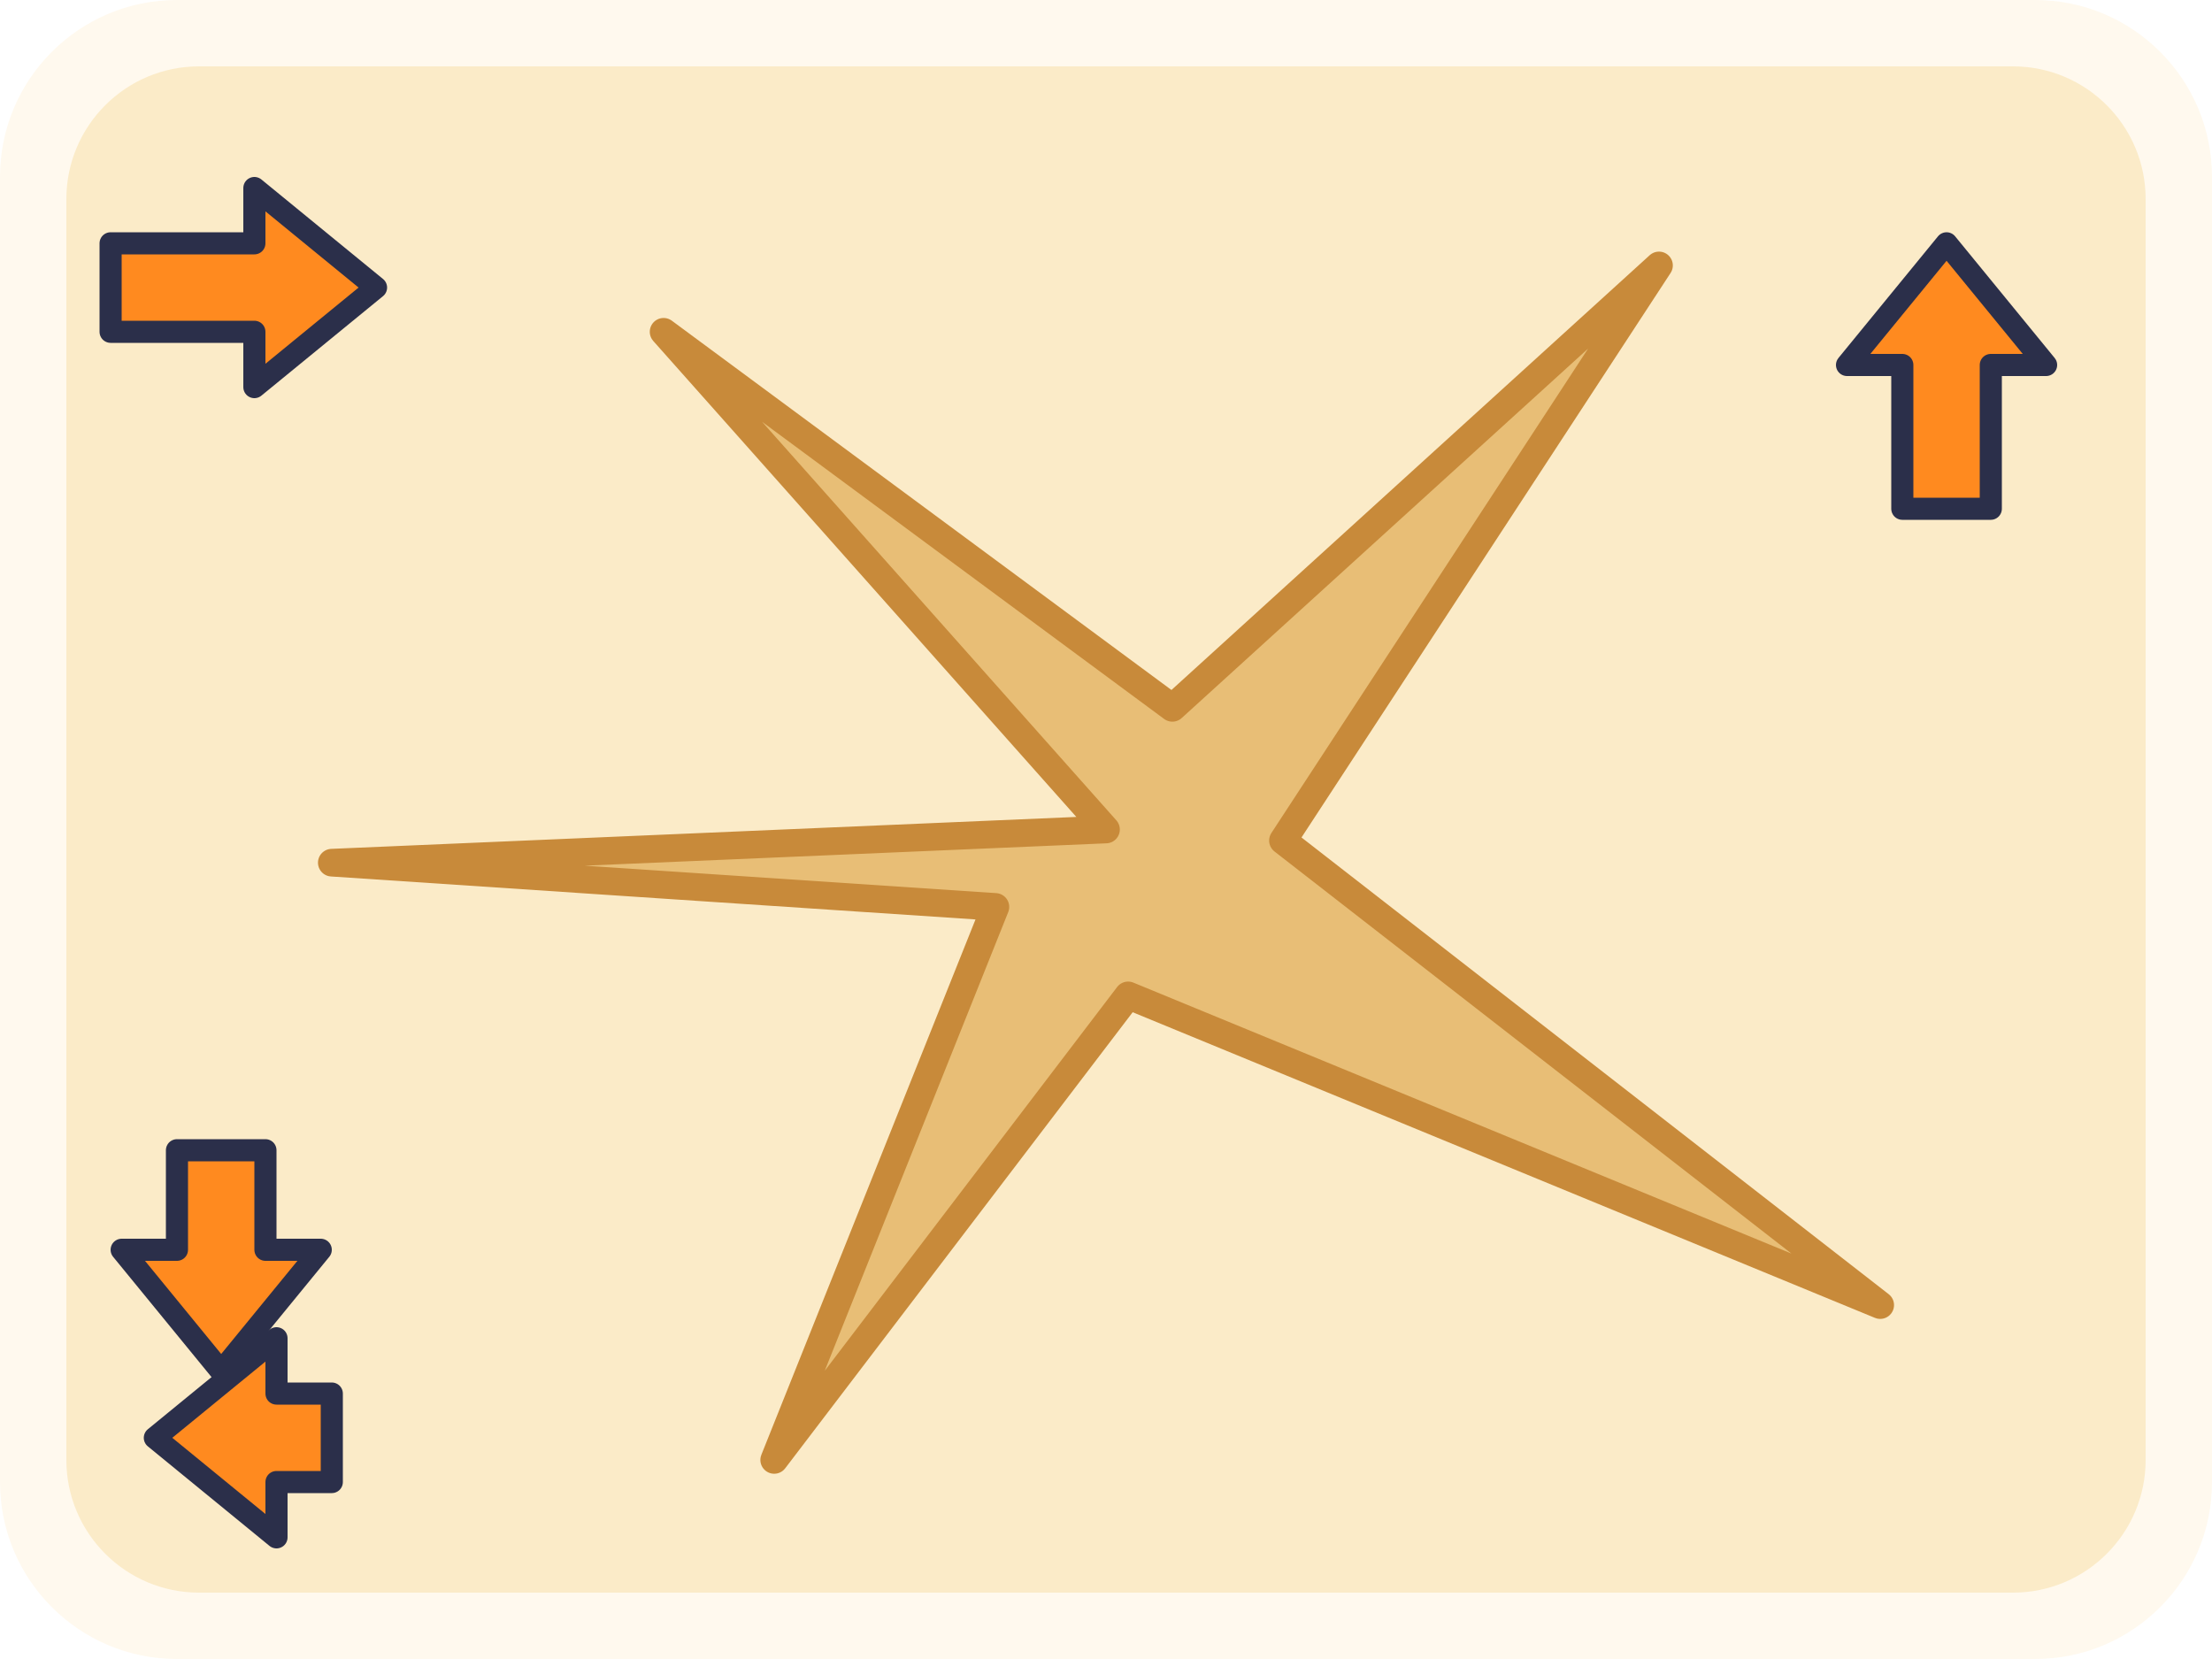
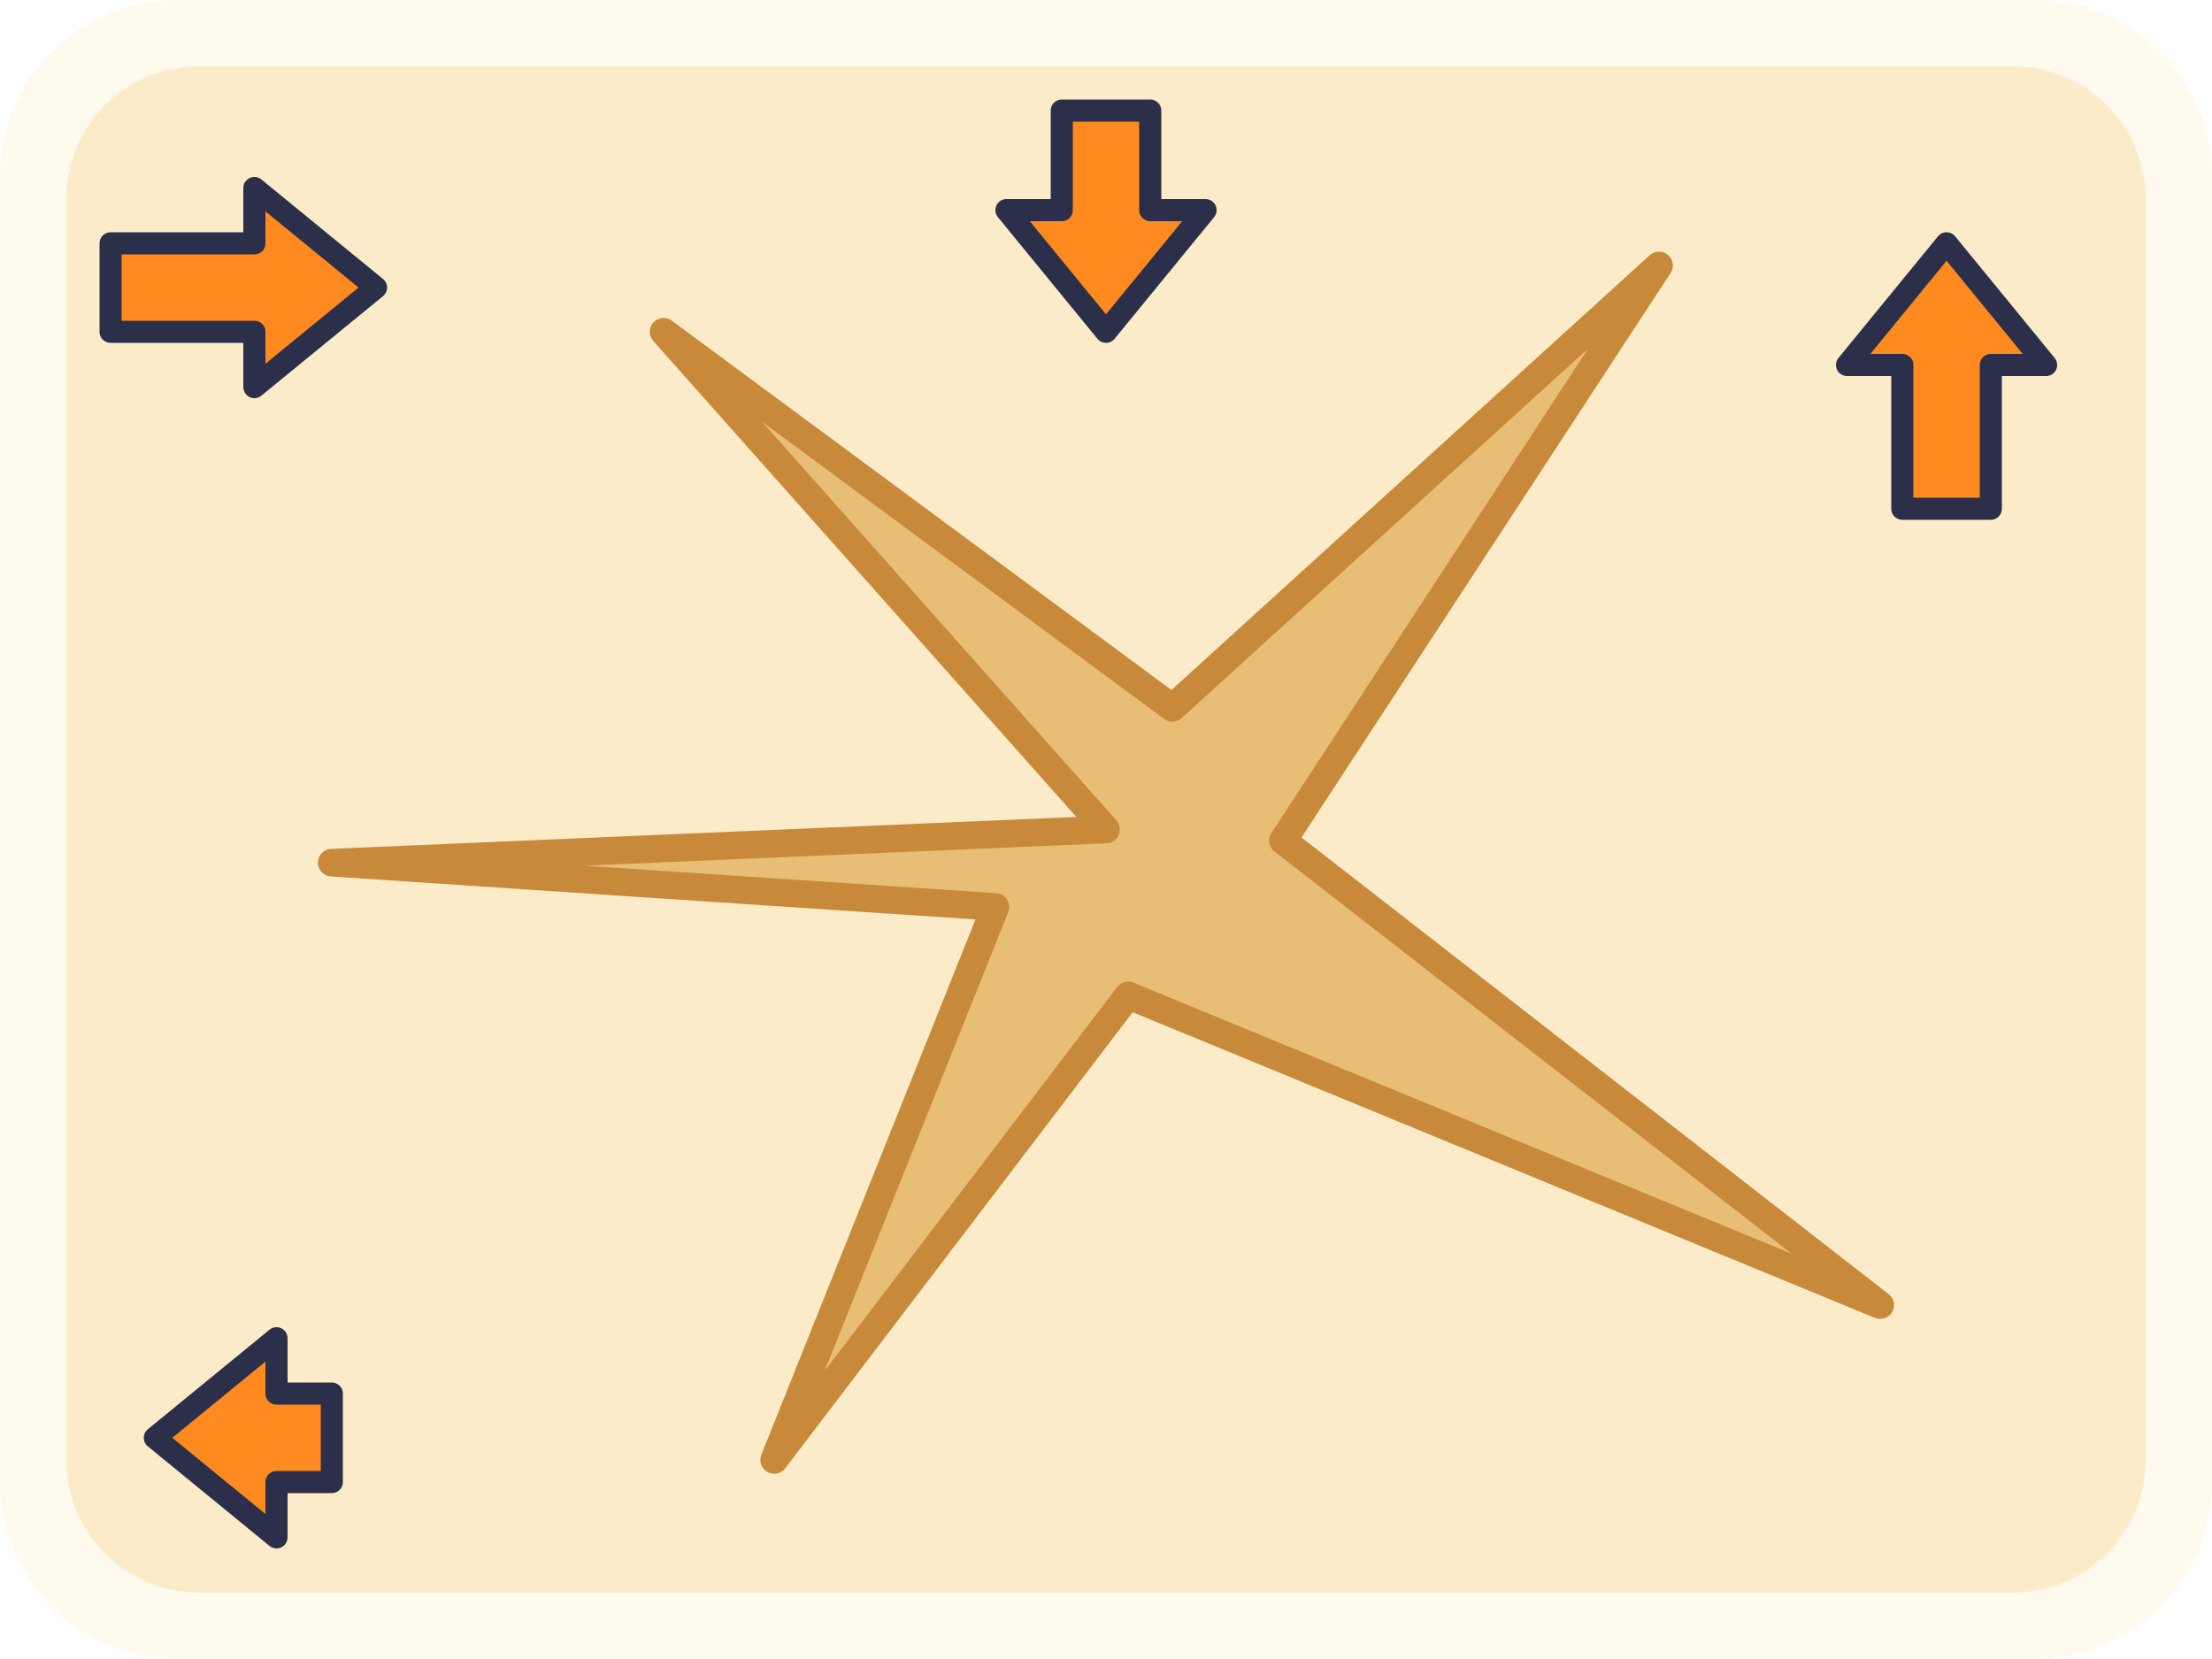
<svg xmlns="http://www.w3.org/2000/svg" viewBox="0 0 200 150" role="img">
  <style>
.ar{animation:ar 1.6s ease-in-out infinite alternate}@keyframes ar{to{transform:translateX(5px)}}.ad{animation:ad 1.6s ease-in-out infinite alternate}@keyframes ad{to{transform:translateY(4px)}}
@media (prefers-reduced-motion: reduce){*{animation:none!important}}
</style>
  <rect width="100%" height="100%" rx="16" fill="#FFF9EE" />
  <rect x="6" y="6" width="188" height="138" rx="12" fill="#FBEBC8" />
  <path d="M100 75L60 30L106 64L150 24L116 76L170 118L102 90L70 132L90 82L30 78Z" fill="#E8BE76" stroke="#C88A3A" stroke-width="2.5" stroke-linejoin="round" />
  <g class="ar">
    <path class="" d="M10 22H23V17L34 26L23 35V30H10Z" fill="#FF8A1F" stroke="#2B2F4A" stroke-width="2" stroke-linejoin="round" />
  </g>
  <g class="ad">
    <path class="" d="M172 46V33H167L176 22L185 33H180V46Z" fill="#FF8A1F" stroke="#2B2F4A" stroke-width="2" stroke-linejoin="round" />
  </g>
  <g class="ar">
    <path class="" d="M30 126H25V121L14 130L25 139V134H30Z" fill="#FF8A1F" stroke="#2B2F4A" stroke-width="2" stroke-linejoin="round" />
  </g>
  <g class="ad">
-     <path class="" d="M16 104V113H11L20 124L29 113H24V104Z" fill="#FF8A1F" stroke="#2B2F4A" stroke-width="2" stroke-linejoin="round" />
+     <path class="" d="M96 10V19H91L100 30L109 19H104V10Z" fill="#FF8A1F" stroke="#2B2F4A" stroke-width="2" stroke-linejoin="round" />
  </g>
</svg>
